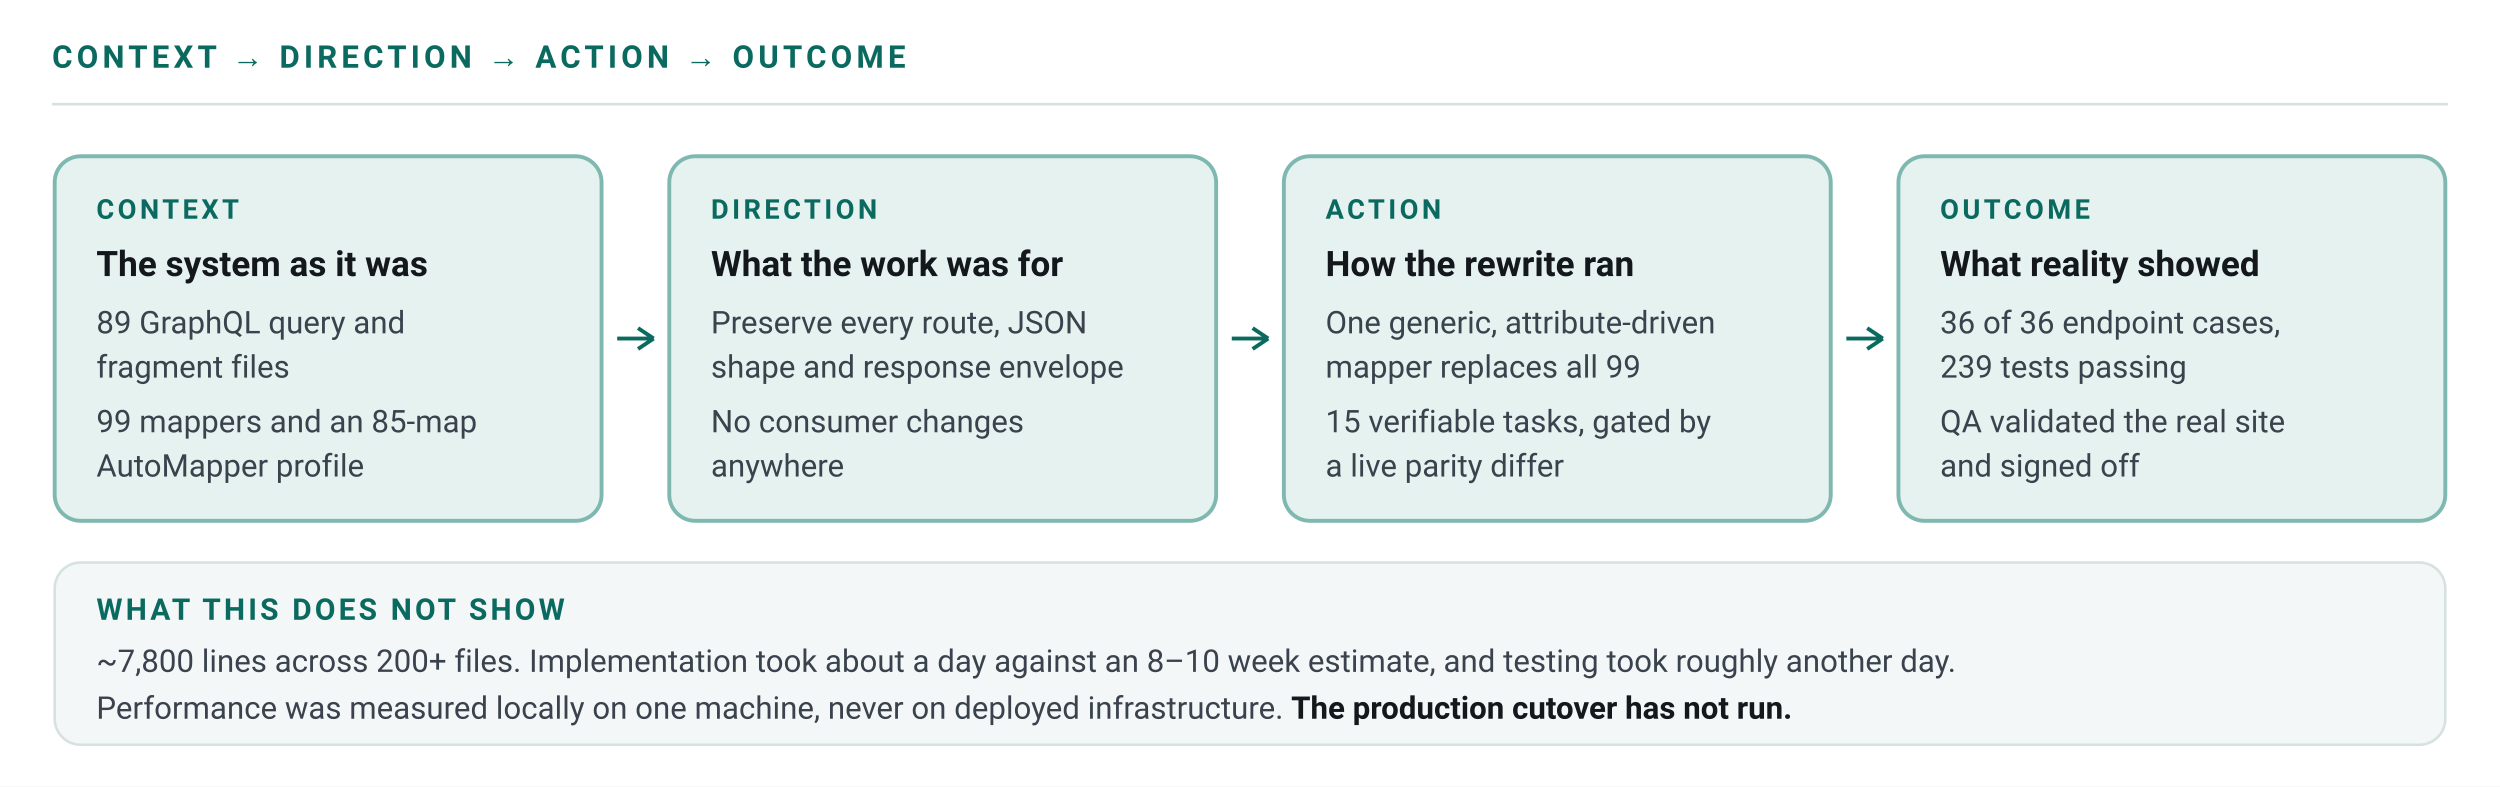
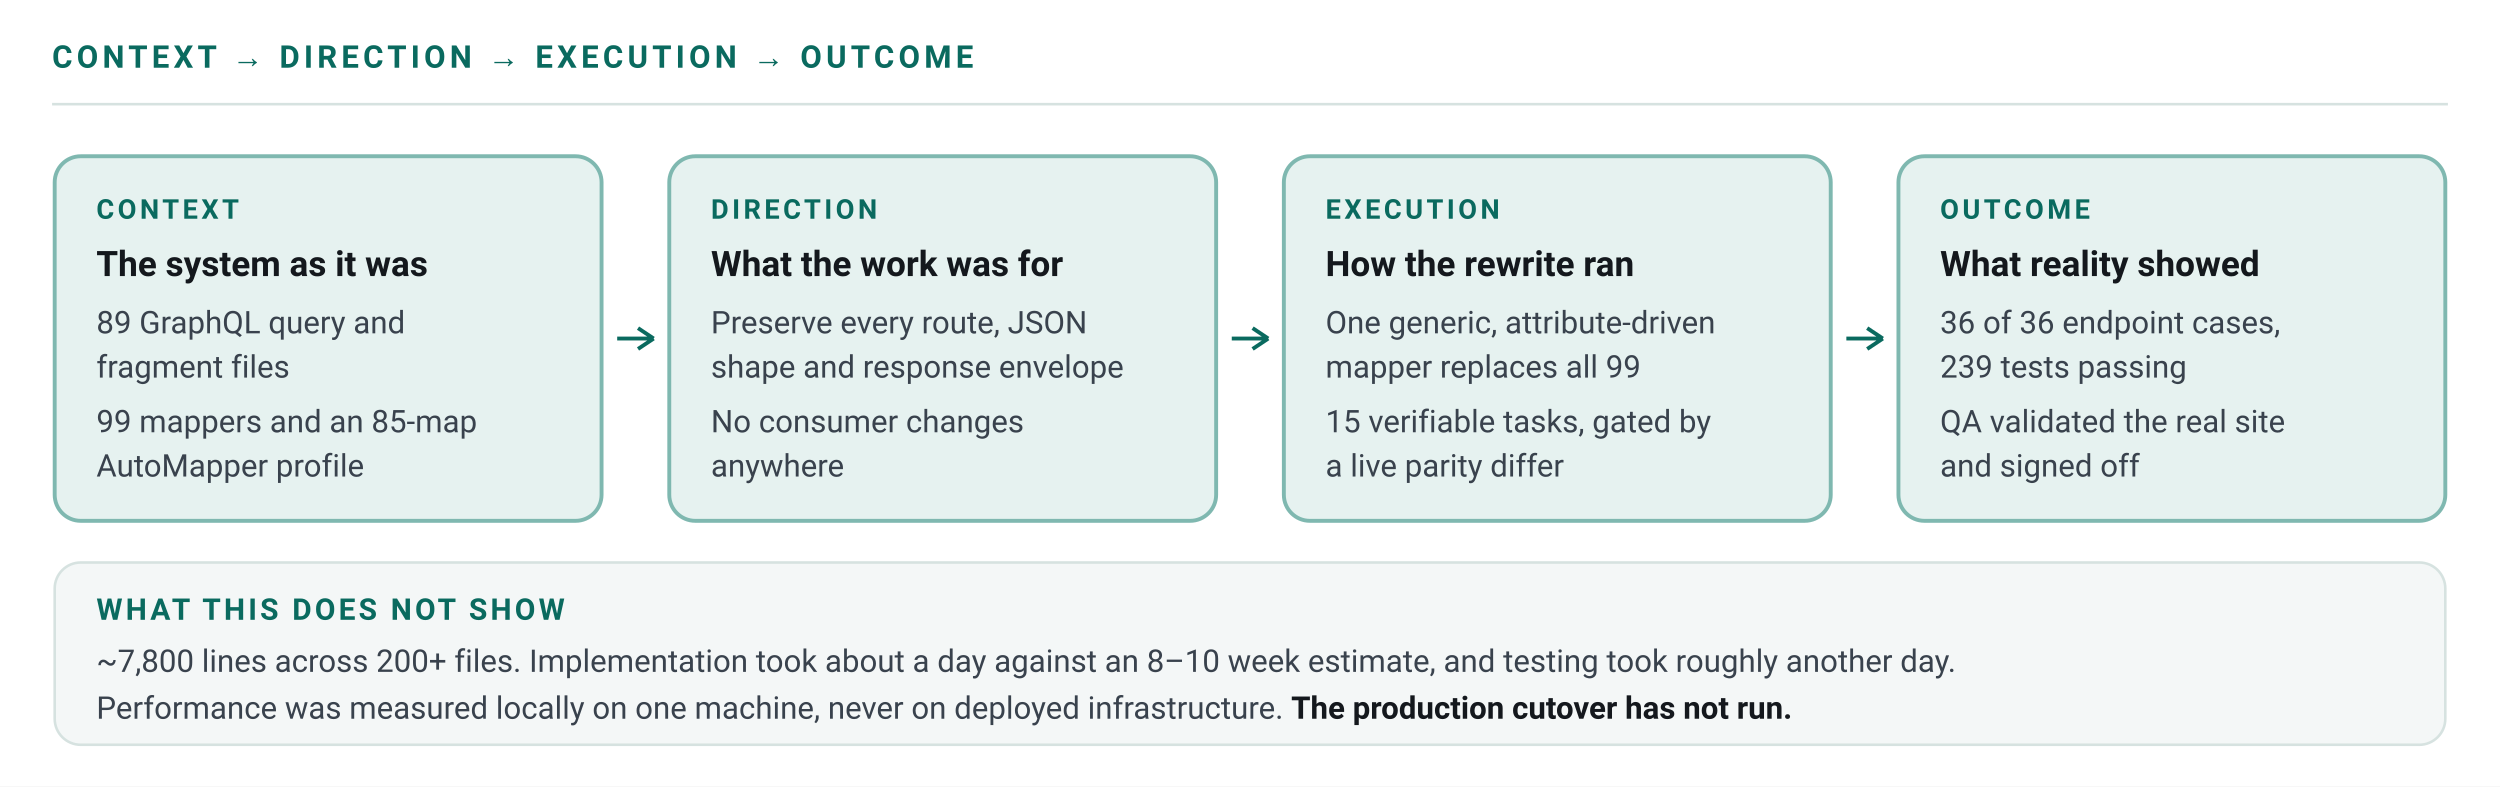
<svg xmlns="http://www.w3.org/2000/svg" viewBox="0 0 960 302" width="960" height="302" role="img" aria-labelledby="title desc" font-family="system-ui, -apple-system, 'Segoe UI', Roboto, Arial, sans-serif">
  <rect width="960" height="302" fill="#ffffff" />
-   <text x="20" y="26" font-size="12" font-weight="700" fill="#0a6a5f" letter-spacing="1.6">CONTEXT → DIRECTION → ACTION → OUTCOME</text>
+   <text x="20" y="26" font-size="12" font-weight="700" fill="#0a6a5f" letter-spacing="1.6">CONTEXT → DIRECTION → EXECUTION → OUTCOME</text>
  <line x1="20" y1="40" x2="940" y2="40" stroke="#d6e2e0" stroke-width="1" />
  <g stroke="#7fb8b0" stroke-width="1.5" fill="#e6f2f0">
    <rect x="21" y="60" width="210" height="140" rx="10" />
    <rect x="257" y="60" width="210" height="140" rx="10" />
    <rect x="493" y="60" width="210" height="140" rx="10" />
    <rect x="729" y="60" width="210" height="140" rx="10" />
  </g>
  <g fill="#0a6a5f" font-size="10.5" font-weight="700" letter-spacing="1.3">
    <text x="37" y="84">CONTEXT</text>
    <text x="273" y="84">DIRECTION</text>
-     <text x="509" y="84">ACTION</text>
+     <text x="509" y="84">EXECUTION</text>
    <text x="745" y="84">OUTCOME</text>
  </g>
  <g fill="#14181d" font-size="13.5" font-weight="700">
    <text x="37" y="106">The system as it was</text>
    <text x="273" y="106">What the work was for</text>
    <text x="509" y="106">How the rewrite ran</text>
    <text x="745" y="106">What reality showed</text>
  </g>
  <g fill="#39424d" font-size="12">
    <text x="37" y="128">89 GraphQL query and</text>
    <text x="37" y="145">fragment files</text>
    <text x="37" y="166">99 mappers and an 85-map</text>
    <text x="37" y="183">AutoMapper profile</text>
    <text x="273" y="128">Preserve every route, JSON</text>
    <text x="273" y="145">shape and response envelope</text>
    <text x="273" y="166">No consumer changes</text>
    <text x="273" y="183">anywhere</text>
    <text x="509" y="128">One generic, attribute-driven</text>
    <text x="509" y="145">mapper replaces all 99</text>
    <text x="509" y="166">15 verifiable tasks, gated by</text>
    <text x="509" y="183">a live parity differ</text>
    <text x="745" y="128">36 of 36 endpoint cases,</text>
    <text x="745" y="145">239 tests passing</text>
    <text x="745" y="166">QA validated the real site</text>
    <text x="745" y="183">and signed off</text>
  </g>
  <g stroke="#0a6a5f" stroke-width="1.5" fill="none">
    <path d="M237 130h14M251 130l-6-4M251 130l-6 4" />
    <path d="M473 130h14M487 130l-6-4M487 130l-6 4" />
    <path d="M709 130h14M723 130l-6-4M723 130l-6 4" />
  </g>
  <rect x="21" y="216" width="918" height="70" rx="10" fill="#f4f7f7" stroke="#d6e2e0" stroke-width="1" />
  <text x="37" y="238" font-size="11.5" font-weight="700" fill="#0a6a5f" letter-spacing="1.2">WHAT THIS DOES NOT SHOW</text>
  <text x="37" y="258" font-size="12" fill="#39424d">~7,800 lines across 200+ files. Implementation took about a day against an 8–10 week estimate, and testing took roughly another day.</text>
  <text x="37" y="276" font-size="12" fill="#39424d">Performance was measured locally on one machine, never on deployed infrastructure. <tspan font-weight="700" fill="#14181d">The production cutover has not run.</tspan>
  </text>
</svg>
